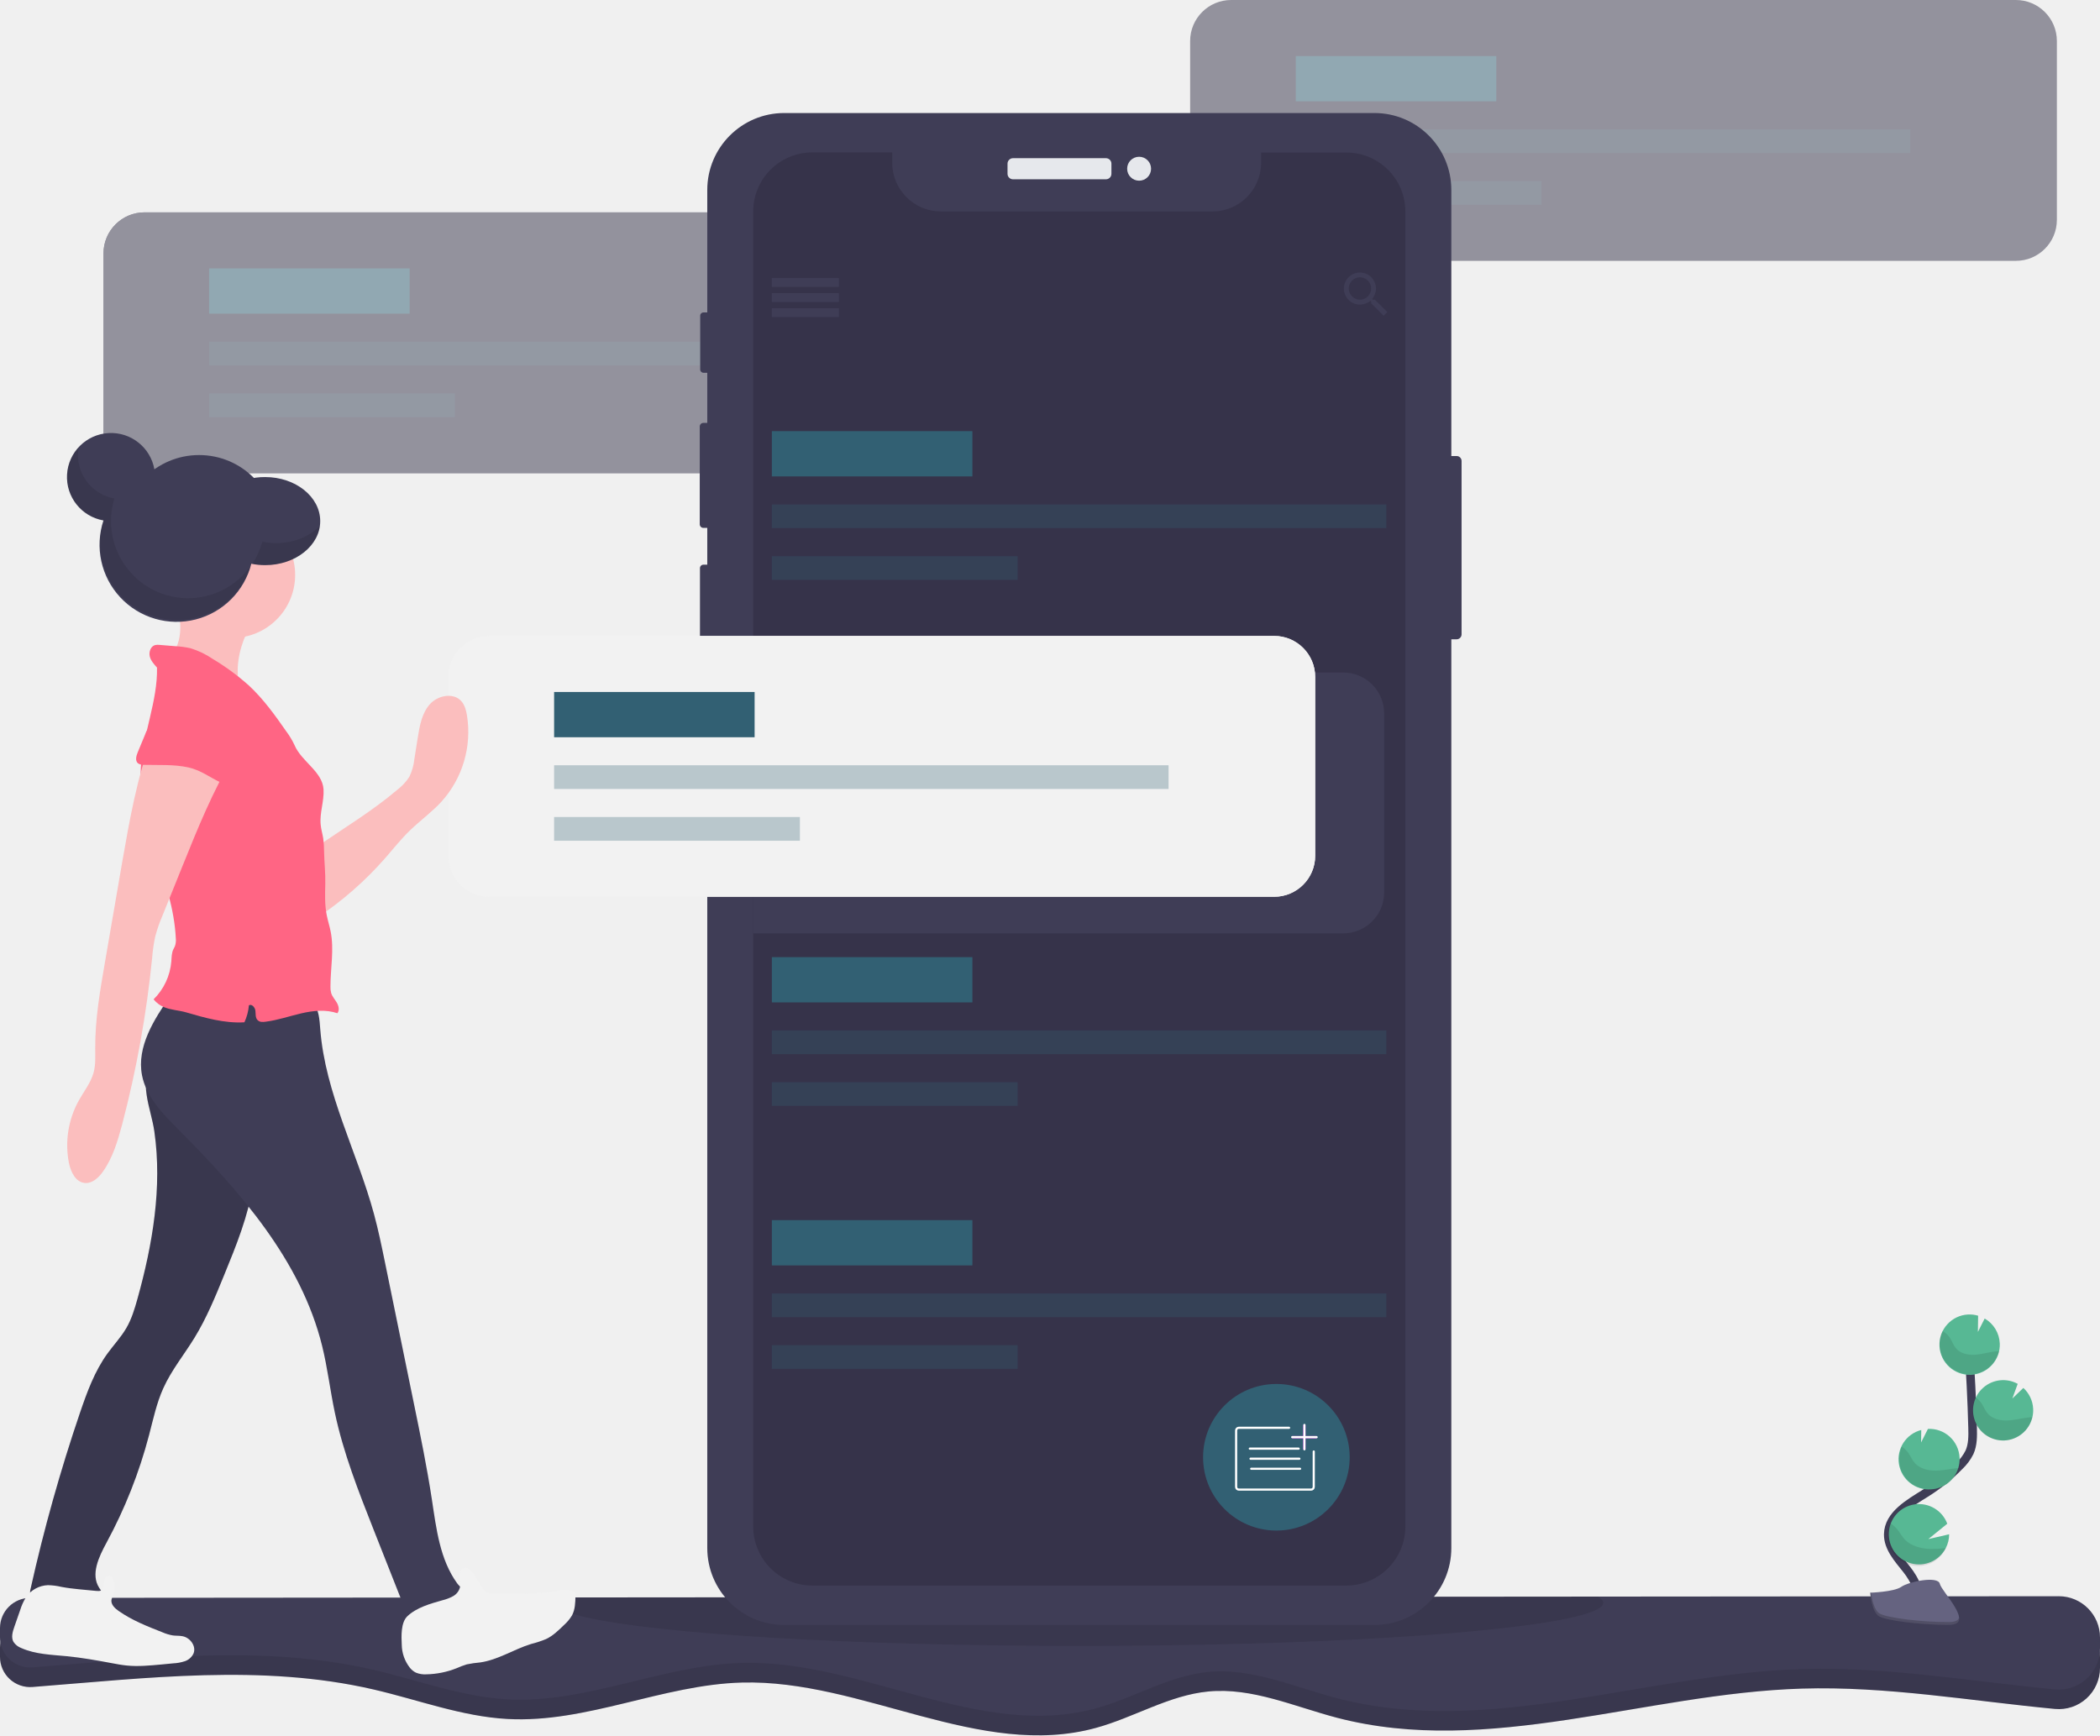
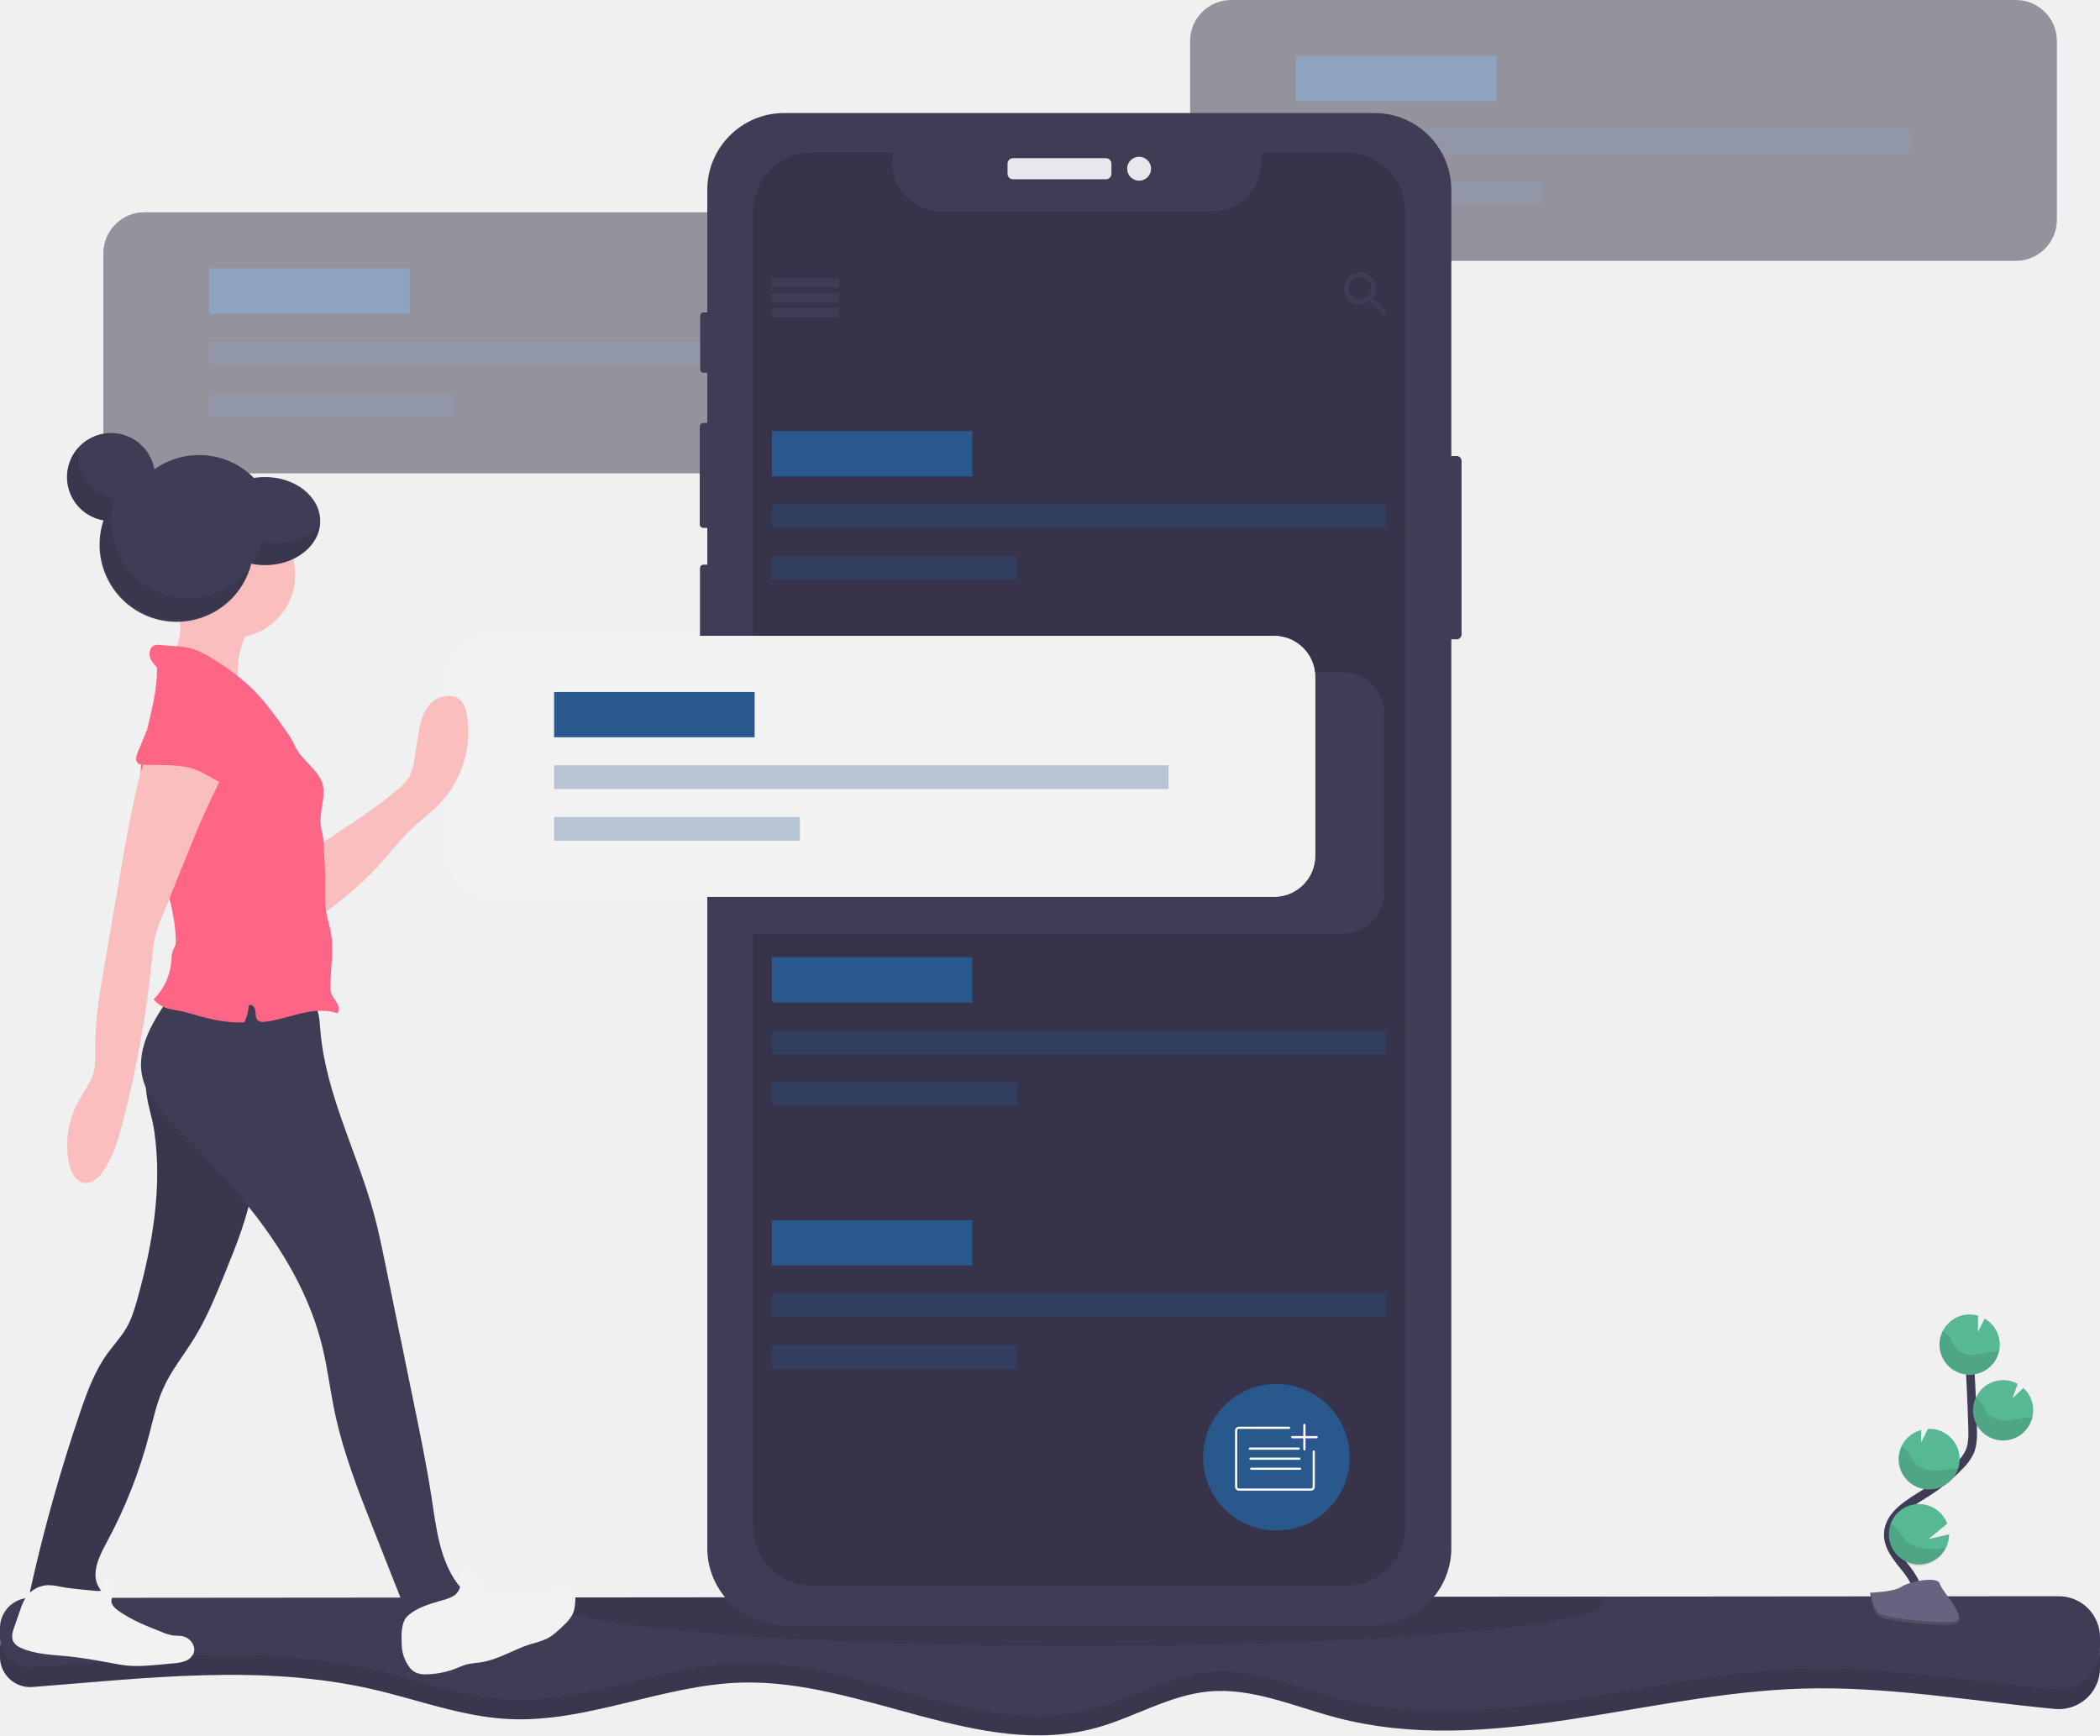
<svg xmlns="http://www.w3.org/2000/svg" id="ada6f7ae-8394-4767-8700-18704e9e9034" data-name="Layer 1" width="974" height="805.02" viewBox="0 0 974 805.02">
  <path d="M1087,816.24v5a19.11,19.11,0,0,1-20.91,19c-39.15-3.72-78.12-10.64-117.4-9.43-72.42,2.21-145.44,31.83-215.54,13.53-19.77-5.16-39.32-14.13-59.66-12.2-18.25,1.73-34.49,12.05-52.17,16.89C567.55,863.79,512.8,826.49,457.06,828c-36.74,1-71.92,18.89-108.62,16.9-21.27-1.14-41.53-8.92-62.28-13.71-51.66-11.94-104.86-5.27-158.09-1.13A14,14,0,0,1,113,816.13v-4.28a14,14,0,0,1,14-14l940.92-.76A19.11,19.11,0,0,1,1087,816.24Z" transform="translate(-113 -47.49)" fill="#3f3d56" />
  <path d="M1087,816.24v5a19.11,19.11,0,0,1-20.91,19c-39.15-3.72-78.12-10.64-117.4-9.43-72.42,2.21-145.44,31.83-215.54,13.53-19.77-5.16-39.32-14.13-59.66-12.2-18.25,1.73-34.49,12.05-52.17,16.89C567.55,863.79,512.8,826.49,457.06,828c-36.74,1-71.92,18.89-108.62,16.9-21.27-1.14-41.53-8.92-62.28-13.71-51.66-11.94-104.86-5.27-158.09-1.13A14,14,0,0,1,113,816.13v-4.28a14,14,0,0,1,14-14l940.92-.76A19.11,19.11,0,0,1,1087,816.24Z" transform="translate(-113 -47.49)" opacity="0.1" />
  <path d="M1087,807.1v5a20.39,20.39,0,0,1-.11,2.08,19.11,19.11,0,0,1-20.8,17c-39.15-3.73-78.12-10.65-117.4-9.44-72.42,2.22-145.44,31.84-215.54,13.53-19.77-5.16-39.32-14.13-59.66-12.2-18.25,1.73-34.49,12.05-52.17,16.9-53.77,14.72-108.52-22.58-164.26-21.08-36.74,1-71.92,18.89-108.62,16.91-21.27-1.15-41.53-8.92-62.28-13.72-51.65-11.93-104.86-5.26-158.09-1.12a14,14,0,0,1-14.86-11.5A13.7,13.7,0,0,1,113,807v-4.28a14,14,0,0,1,14-14l235.83-.19,481.81-.4,223.28-.18A19.11,19.11,0,0,1,1087,807.1Z" transform="translate(-113 -47.49)" fill="#3f3d56" />
  <path d="M856.59,791c0,2.21-4.36,4.33-12.4,6.32C812,805.27,721,811,613.59,811c-105.67,0-195.58-5.55-229-13.31-9-2.09-14-4.34-14-6.69,0-.82.6-1.63,1.78-2.43l481.81-.4C855.77,789.1,856.59,790,856.59,791Z" transform="translate(-113 -47.49)" opacity="0.1" />
  <g opacity="0.5">
    <rect x="552" width="402" height="121" rx="19.03" fill="#36334a" />
-     <rect x="601" y="26" width="93" height="21" fill="#326073" />
-     <rect x="601" y="60" width="285" height="11" fill="#326073" opacity="0.3" />
-     <rect x="601" y="84" width="114" height="11" fill="#326073" opacity="0.3" />
+     <rect x="601" y="26" width="93" height="21" fill="#29588d" />
+     <rect x="601" y="60" width="285" height="11" fill="#29588d" opacity="0.3" />
+     <rect x="601" y="84" width="114" height="11" fill="#29588d" opacity="0.3" />
  </g>
  <g opacity="0.5">
    <rect x="48" y="98.51" width="402" height="121" rx="19.03" fill="#36334a" />
    <rect x="97" y="124.51" width="93" height="21" fill="#36334a" />
    <rect x="97" y="158.51" width="285" height="11" fill="#36334a" />
    <rect x="97" y="182.51" width="114" height="11" fill="#36334a" />
    <rect x="48" y="98.51" width="402" height="121" rx="19.03" fill="#36334a" />
-     <rect x="97" y="124.51" width="93" height="21" fill="#326073" />
-     <rect x="97" y="158.51" width="285" height="11" fill="#326073" opacity="0.3" />
-     <rect x="97" y="182.51" width="114" height="11" fill="#326073" opacity="0.3" />
+     <rect x="97" y="124.51" width="93" height="21" fill="#29588d" />
+     <rect x="97" y="158.51" width="285" height="11" fill="#29588d" opacity="0.3" />
+     <rect x="97" y="182.51" width="114" height="11" fill="#29588d" opacity="0.3" />
  </g>
  <rect x="667.58" y="211.54" width="10.31" height="85.02" rx="2.29" fill="#3f3d56" />
  <rect x="324.76" y="144.93" width="5.79" height="27.99" rx="1.5" fill="#3f3d56" />
  <rect x="324.55" y="196.17" width="6.52" height="48.72" rx="1.69" fill="#3f3d56" />
  <rect x="324.65" y="261.94" width="6.21" height="49.14" rx="1.61" fill="#3f3d56" />
  <rect x="328.04" y="52.43" width="345.1" height="701.37" rx="35.69" fill="#3f3d56" />
  <rect x="467.3" y="73.38" width="48.19" height="9.79" rx="2.54" fill="#e6e8ec" />
  <circle cx="528.33" cy="78.27" r="5.55" fill="#e6e8ec" />
  <path d="M764.83,145.6v610A27.41,27.41,0,0,1,737.42,783H489.76a27.41,27.41,0,0,1-27.41-27.4v-610a27.41,27.41,0,0,1,27.41-27.41h37.06V123a22.58,22.58,0,0,0,22.57,22.57h126A22.57,22.57,0,0,0,697.91,123v-4.76h39.51A27.41,27.41,0,0,1,764.83,145.6Z" transform="translate(-113 -47.49)" fill="#36334a" />
  <rect x="358" y="129" width="31" height="4" fill="#3f3d56" />
  <rect x="358" y="136" width="31" height="4" fill="#3f3d56" />
  <rect x="358" y="143" width="31" height="4" fill="#3f3d56" />
  <rect x="358" y="129" width="31" height="4" fill="#3f3d56" />
  <rect x="358" y="136" width="31" height="4" fill="#3f3d56" />
  <rect x="358" y="143" width="31" height="4" fill="#3f3d56" />
  <path d="M750.66,186.49h-.91l-.35-.29a7.61,7.61,0,0,0,1.78-4.89,7.44,7.44,0,1,0-7.4,7.48,7.73,7.73,0,0,0,4.88-1.78l.34.29v.92l5.74,5.75,1.72-1.72Zm-6.88,0a5.18,5.18,0,1,1,5.16-5.18A5.15,5.15,0,0,1,743.78,186.49Z" transform="translate(-113 -47.49)" fill="#3f3d56" />
-   <rect x="358" y="200" width="93" height="21" fill="#326073" />
-   <rect x="358" y="234" width="285" height="11" fill="#326073" opacity="0.3" />
-   <rect x="358" y="258" width="114" height="11" fill="#326073" opacity="0.3" />
-   <rect x="358" y="444" width="93" height="21" fill="#326073" />
-   <rect x="358" y="478" width="285" height="11" fill="#326073" opacity="0.3" />
-   <rect x="358" y="502" width="114" height="11" fill="#326073" opacity="0.3" />
-   <rect x="358" y="566" width="93" height="21" fill="#326073" />
-   <rect x="358" y="600" width="285" height="11" fill="#326073" opacity="0.3" />
-   <rect x="358" y="624" width="114" height="11" fill="#326073" opacity="0.3" />
-   <circle cx="592" cy="676" r="34" fill="#326073" />
+   <rect x="358" y="200" width="93" height="21" fill="#29588d" />
+   <rect x="358" y="234" width="285" height="11" fill="#29588d" opacity="0.3" />
+   <rect x="358" y="258" width="114" height="11" fill="#29588d" opacity="0.3" />
+   <rect x="358" y="444" width="93" height="21" fill="#29588d" />
+   <rect x="358" y="478" width="285" height="11" fill="#29588d" opacity="0.3" />
+   <rect x="358" y="502" width="114" height="11" fill="#29588d" opacity="0.3" />
+   <rect x="358" y="566" width="93" height="21" fill="#29588d" />
+   <rect x="358" y="600" width="285" height="11" fill="#29588d" opacity="0.3" />
+   <rect x="358" y="624" width="114" height="11" fill="#29588d" opacity="0.3" />
+   <circle cx="592" cy="676" r="34" fill="#29588d" />
  <path d="M722.33,720.81v16.43a1.25,1.25,0,0,1-1.25,1.25h-33.5a1.25,1.25,0,0,1-1.25-1.25V711.07a1.25,1.25,0,0,1,1.25-1.25h23.31" transform="translate(-113 -47.49)" fill="none" stroke="#fff" stroke-linecap="round" stroke-miterlimit="10" />
  <line x1="579.67" y1="672" x2="602.33" y2="672" fill="none" stroke="#fff" stroke-linecap="round" stroke-miterlimit="10" />
  <line x1="580" y1="676.67" x2="602.67" y2="676.67" fill="none" stroke="#fff" stroke-linecap="round" stroke-miterlimit="10" />
  <line x1="580.33" y1="681.33" x2="603" y2="681.33" fill="none" stroke="#fff" stroke-linecap="round" stroke-miterlimit="10" />
  <line x1="605" y1="661" x2="605" y2="672.33" fill="none" stroke="#f0f" stroke-miterlimit="10" />
  <line x1="610.67" y1="666.67" x2="599.33" y2="666.67" fill="none" stroke="#f0f" stroke-miterlimit="10" />
  <line x1="605" y1="661" x2="605" y2="672.33" fill="none" stroke="#fff" stroke-linecap="round" stroke-miterlimit="10" />
  <line x1="610.67" y1="666.67" x2="599.33" y2="666.67" fill="none" stroke="#fff" stroke-linecap="round" stroke-miterlimit="10" />
  <path d="M1001.6,792.66c3-5.51-.4-12.27-4.29-17.18s-8.61-10-8.51-16.29c.15-9,9.7-14.31,17.33-19.09a84,84,0,0,0,15.56-12.51,22.8,22.8,0,0,0,4.78-6.4c1.58-3.52,1.54-7.52,1.44-11.37q-.51-19.26-1.91-38.49" transform="translate(-113 -47.49)" fill="none" stroke="#3f3d56" stroke-miterlimit="10" stroke-width="4" />
  <path d="M1040.51,670.63a14,14,0,0,0-7-11.5l-3.14,6.22.1-7.53a14.22,14.22,0,0,0-4.63-.56,14,14,0,1,0,14.68,13.37Z" transform="translate(-113 -47.49)" fill="#57b894" />
  <path d="M1015.48,765.62a14,14,0,1,1,.68-11.3l-8.77,7.13,9.65-2.23A14,14,0,0,1,1015.48,765.62Z" transform="translate(-113 -47.49)" fill="#57b894" />
  <path d="M1008.55,738.37a14,14,0,0,1-4.45-27.53l-.08,5.78,3.18-6.29h0a14,14,0,0,1,14.67,13.36,13.84,13.84,0,0,1-.6,4.79A14,14,0,0,1,1008.55,738.37Z" transform="translate(-113 -47.49)" fill="#57b894" />
  <path d="M1042.62,715.7a14,14,0,1,1,6.21-26.27l-2.48,6.8,5.1-4.9A14,14,0,0,1,1056,701a13.79,13.79,0,0,1-.35,3.87A14,14,0,0,1,1042.62,715.7Z" transform="translate(-113 -47.49)" fill="#57b894" />
  <path d="M1038.62,674.37c-3.24.35-6.39,1.36-9.64,1.56s-6.82-.57-8.88-3.1c-1.1-1.36-1.66-3.08-2.59-4.57a10,10,0,0,0-3.54-3.33,14,14,0,1,0,26.24,9.32Q1039.42,674.28,1038.62,674.37Z" transform="translate(-113 -47.49)" opacity="0.1" />
  <path d="M1042.62,715.7a14,14,0,0,1-13.35-20,10.37,10.37,0,0,1,2.82,2.82c1,1.51,1.61,3.26,2.78,4.64,2.19,2.57,5.92,3.41,9.31,3.26s6.66-1.12,10-1.43c.47,0,.94-.07,1.42-.08A14,14,0,0,1,1042.62,715.7Z" transform="translate(-113 -47.49)" opacity="0.1" />
  <path d="M1008.55,738.37a14,14,0,0,1-13.46-19.76,11.48,11.48,0,0,1,3,2.85c1.09,1.54,1.77,3.32,3.05,4.74,2.37,2.63,6.35,3.56,9.93,3.48s6.83-.93,10.28-1.2A14,14,0,0,1,1008.55,738.37Z" transform="translate(-113 -47.49)" opacity="0.1" />
  <path d="M1015.48,765.62a14,14,0,0,1-25.59-11.45,13.84,13.84,0,0,1,3.08,2.75c1.34,1.62,2.22,3.47,3.76,5,2.87,2.82,7.5,4,11.63,4.09A60,60,0,0,0,1015.48,765.62Z" transform="translate(-113 -47.49)" opacity="0.1" />
  <path d="M980.43,786.31s11.08-.34,14.42-2.72,17-5.21,17.86-1.4,16.65,19,4.15,19.06-29.06-1.94-32.4-4S980.43,786.31,980.43,786.31Z" transform="translate(-113 -47.49)" fill="#656380" />
  <path d="M1017.08,799.93c-12.51.1-29.06-1.95-32.39-4-2.54-1.55-3.55-7.09-3.89-9.65h-.37s.7,8.94,4,11,19.89,4.07,32.4,4c3.61,0,4.85-1.31,4.78-3.21C1021.14,799.19,1019.77,799.9,1017.08,799.93Z" transform="translate(-113 -47.49)" opacity="0.2" />
  <path d="M755,378.52v82.94a19,19,0,0,1-19,19H462.35v-121H736A19,19,0,0,1,755,378.52Z" transform="translate(-113 -47.49)" fill="#3f3d56" />
  <rect x="208" y="295" width="402" height="121" rx="19.03" fill="#f2f2f2" />
  <rect x="208" y="295" width="402" height="121" rx="19.03" fill="#f2f2f2" />
-   <rect x="257" y="321" width="93" height="21" fill="#326073" />
-   <rect x="257" y="355" width="285" height="11" fill="#326073" opacity="0.3" />
-   <rect x="257" y="379" width="114" height="11" fill="#326073" opacity="0.3" />
+   <rect x="257" y="321" width="93" height="21" fill="#29588d" />
+   <rect x="257" y="355" width="285" height="11" fill="#29588d" opacity="0.3" />
+   <rect x="257" y="379" width="114" height="11" fill="#29588d" opacity="0.3" />
  <circle cx="92.34" cy="246.84" r="35.75" fill="#3f3d56" />
  <path d="M184.6,572.43c3.69,25.89-.81,52.29-7.82,77.48-1.31,4.69-2.72,9.42-5.17,13.63s-5.86,7.83-8.74,11.79c-6,8.26-9.52,18-12.81,27.64a779.65,779.65,0,0,0-22.82,81.32,5.57,5.57,0,0,0,0,3.47c.87,2,3.51,2.26,5.68,2.25l28.06-.15c1-1.92-.85-4-2-5.84-4-6.22-.16-14.3,3.37-20.81a223.74,223.74,0,0,0,19.78-50c1.92-7.33,3.48-14.82,6.6-21.73,3.77-8.38,9.68-15.59,14.48-23.43,5.58-9.11,9.65-19,13.69-28.93,5.64-13.78,11.33-27.73,13.55-42.45,2.09-13.82,1.06-27.9-.3-41.81a2.64,2.64,0,0,0-3.06-3l-37.65-1.94c-7.76-.4-9.6-2.1-8.42,5.52C181.84,561.13,183.78,566.67,184.6,572.43Z" transform="translate(-113 -47.49)" fill="#3f3d56" />
  <path d="M184.6,572.43c3.69,25.89-.81,52.29-7.82,77.48-1.31,4.69-2.72,9.42-5.17,13.63s-5.86,7.83-8.74,11.79c-6,8.26-9.52,18-12.81,27.64a779.65,779.65,0,0,0-22.82,81.32,5.57,5.57,0,0,0,0,3.47c.87,2,3.51,2.26,5.68,2.25l28.06-.15c1-1.92-.85-4-2-5.84-4-6.22-.16-14.3,3.37-20.81a223.74,223.74,0,0,0,19.78-50c1.92-7.33,3.48-14.82,6.6-21.73,3.77-8.38,9.68-15.59,14.48-23.43,5.58-9.11,9.65-19,13.69-28.93,5.64-13.78,11.33-27.73,13.55-42.45,2.09-13.82,1.06-27.9-.3-41.81a2.64,2.64,0,0,0-3.06-3l-37.65-1.94c-7.76-.4-9.6-2.1-8.42,5.52C181.84,561.13,183.78,566.67,184.6,572.43Z" transform="translate(-113 -47.49)" opacity="0.1" />
  <path d="M192,509.48c-7.65,11-15.67,23.66-13.13,36.83,1.93,10,9.55,17.75,16.74,25,28.74,28.86,57,60.92,66.78,100.47,2.52,10.22,3.74,20.71,5.91,31,3.94,18.7,11,36.58,18,54.35l18.72,47.38a28.36,28.36,0,0,0,27.1-18c-2.46-.19-5.67-2.57-7.11-4.57-8-11.07-9.64-25.31-11.69-38.81-2.27-14.92-5.3-29.72-8.34-44.51L291.58,633.2c-1.55-7.55-3.1-15.11-5.12-22.54-7.82-28.83-22.64-56-24.93-85.81-.34-4.38-.55-9.19-3.52-12.44-3.12-3.43-8.24-4-12.87-4.27C226.41,506.9,210.25,505.07,192,509.48Z" transform="translate(-113 -47.49)" fill="#3f3d56" />
  <path d="M141.47,783.62a29.86,29.86,0,0,0-6.22-.8,12.92,12.92,0,0,0-10.16,5.55,25.25,25.25,0,0,0-2.73,6l-2.71,7.78c-.8,2.28-1.58,4.91-.39,7A7.42,7.42,0,0,0,122.9,812c6.56,2.92,13.95,3.08,21.1,3.78,6.94.68,13.82,1.9,20.67,3.19,2.36.44,4.71.89,7.1,1.13,5.34.54,10.72,0,16.06-.48l5.51-.53a19.84,19.84,0,0,0,5.42-1,6.83,6.83,0,0,0,4-3.59c1.36-3.37-1.56-7.36-5.13-8-1.45-.29-2.95-.16-4.42-.35a20.88,20.88,0,0,1-4.84-1.45c-7.05-2.77-14.17-5.57-20.37-9.93-1.72-1.21-3.52-2.9-3.33-5a10.19,10.19,0,0,1,.89-2.59,9.46,9.46,0,0,0,.08-6.69c-.34-.92-1-1.89-1.93-2-2.64-.32-2.32,3.53-2.71,5-.53,2-1.49,2.18-3.37,2C152.23,784.91,146.83,784.64,141.47,783.62Z" transform="translate(-113 -47.49)" fill="#f2f2f2" />
  <path d="M299.34,810.45a17.65,17.65,0,0,0,3.82,10.75,8.36,8.36,0,0,0,2.72,2.19,10.92,10.92,0,0,0,4.95.79,40.05,40.05,0,0,0,13.89-2.81,39.7,39.7,0,0,1,4.8-1.81,53.88,53.88,0,0,1,6.24-.9c8.27-1.19,15.53-6.07,23.52-8.54a49.45,49.45,0,0,0,7-2.3c3.16-1.49,5.72-4,8.23-6.43a19.89,19.89,0,0,0,3.78-4.52c1.47-2.74,1.56-6,1.62-9.1a2.59,2.59,0,0,0-.24-1.41,2.1,2.1,0,0,0-.9-.71c-2.43-1.2-5.31-.6-8-.13-9.72,1.73-19.67,1.41-29.54,1.09a4.29,4.29,0,0,1-4.54-2.59l-3.75-6c-1.07-1.72-2.77-3.69-4.71-3.1-1.55.47-2.18,2.37-2.12,4s.56,3.25.25,4.84a6.61,6.61,0,0,1-3.2,4.16,20.44,20.44,0,0,1-5,1.92c-5.52,1.56-11.94,3.33-16.21,7.39C298.86,800.15,299.15,806.6,299.34,810.45Z" transform="translate(-113 -47.49)" fill="#f2f2f2" />
  <path d="M297.4,413.75a23.17,23.17,0,0,0,5.46-5.94,24.21,24.21,0,0,0,2.33-8.21l1.57-9.92c.87-5.47,1.89-11.26,5.54-15.43s10.92-5.66,14.63-1.54c1.62,1.79,2.26,4.25,2.66,6.64a48.34,48.34,0,0,1-11.82,40c-4.49,4.92-10,8.83-14.75,13.48-4.14,4-7.73,8.59-11.55,12.94A159.42,159.42,0,0,1,260,473.27c.14-7.44,1.09-15.42,0-22.81-.81-5.34-3-8.22,2.17-11.71C274.17,430.59,286.28,423.21,297.4,413.75Z" transform="translate(-113 -47.49)" fill="#fbbebe" />
  <path d="M196.56,340.57c-.39,5.32-2.6,10.76-7,13.83q18.69,6.54,36.87,14.42c-2.34-2.25-3.05-5.7-3.16-8.94-.31-8.47,2.62-16.8,6.9-24.1a5.85,5.85,0,0,0,1.13-3.18c-.14-2.36-2.94-3.45-5.24-4a128.86,128.86,0,0,0-23.92-3.47c-3.45-.11-7.54-1.2-6.76,3.19C196.12,332.42,196.87,336.42,196.56,340.57Z" transform="translate(-113 -47.49)" fill="#fbbebe" />
  <circle cx="107.66" cy="266.7" r="29.23" fill="#fbbebe" />
  <path d="M249.6,393.14a35.36,35.36,0,0,0-3.71-6.22c-5.3-7.61-10.74-15.21-17.54-21.51a109.19,109.19,0,0,0-16.65-12.23,37.79,37.79,0,0,0-10.42-5,40.77,40.77,0,0,0-6.69-.91l-7.59-.62a6.21,6.21,0,0,0-2,.06c-2.06.52-3,3.08-2.56,5.15s2,3.75,3.38,5.32c.34,15.49-6.55,30.77-7.48,46.24-1.63,27,14.88,52.21,16.2,79.28a8.55,8.55,0,0,1-.38,3.63c-.22.56-.55,1.07-.8,1.62-.78,1.7-.75,3.63-.89,5.5a27.94,27.94,0,0,1-8.23,17.62,12.23,12.23,0,0,0,4.64,3.54c3.19,1.39,7,1.51,10.39,2.48,8.84,2.58,17.9,5.18,27.09,4.63a23.9,23.9,0,0,0,2.09-7.87c1.3-.81,2.8.92,3,2.44s-.09,3.29,1,4.39,2.47.93,3.8.76c5.61-.71,11-2.6,16.5-3.87s11.38-1.88,16.73-.06c1.08-1.37.62-3.4-.26-4.9s-2.13-2.82-2.63-4.49a10.08,10.08,0,0,1-.32-2.95c0-8.55,1.76-17.19.09-25.58-.49-2.46-1.27-4.86-1.77-7.33-1-4.79-.85-9.73-.72-14.62s-.46-10.18-.56-15.14a48.29,48.29,0,0,0-.4-6.13c-.34-2.13-1-4.21-1.18-6.36-.54-5.46,1.66-10.88,1.33-16.36C262.51,405.33,252.84,400.81,249.6,393.14Z" transform="translate(-113 -47.49)" fill="#ff6584" />
  <path d="M183.63,389.22c-7.08,18.78-10.54,38.7-14,58.48l-8,46.46c-2.27,13.13-4.55,26.34-4.46,39.66,0,3.74.24,7.55-.74,11.16-1.28,4.74-4.46,8.69-6.87,13a42.78,42.78,0,0,0-4.6,28.93c.82,4.15,3.06,8.86,7.27,9.34,3.46.38,6.45-2.37,8.47-5.21,4.64-6.51,6.94-14.37,9-22.11a500.11,500.11,0,0,0,13.87-77.09,75.06,75.06,0,0,1,1.39-9.8,69.54,69.54,0,0,1,3.38-9.76q4.59-11.38,9.19-22.76c7.07-17.53,14.18-35.14,23.89-51.36-9.6-2.76-19.59-6-29.19-8.73C189.46,388.61,186.49,389.1,183.63,389.22Z" transform="translate(-113 -47.49)" fill="#fbbebe" />
  <path d="M200.27,403.46c-6.72-1.45-13.67-1-20.53-1.17a4.43,4.43,0,0,1-2.76-.72c-1.39-1.19-.8-3.42-.1-5.11l3.32-8a11.64,11.64,0,0,1,2.66-4.42c1.69-1.5,4.07-1.87,6.31-2.14,7.29-.84,14.79-1.12,21.86.85s13.72,6.45,16.88,13.08c1.32,2.76,1.93,6.24.18,8.75-2.6,3.73-8.43,7.9-12.78,5.86C210.1,408,206.11,404.73,200.27,403.46Z" transform="translate(-113 -47.49)" fill="#ff6584" />
  <path d="M236,268.79a29.52,29.52,0,0,0-16.28,4.69,35.75,35.75,0,0,0-35.1-8.22A20.43,20.43,0,1,0,161,288.91,35.75,35.75,0,1,0,229.57,309a32,32,0,0,0,6.41.65c14.1,0,25.54-9.15,25.54-20.43S250.08,268.79,236,268.79Z" transform="translate(-113 -47.49)" fill="#3f3d56" />
  <path d="M241.09,299.43a31.1,31.1,0,0,1-6.41-.65A35.57,35.57,0,0,1,230,309.07a32.11,32.11,0,0,0,6,.58c13.18,0,24-8,25.39-18.24C256.7,296.29,249.35,299.43,241.09,299.43Z" transform="translate(-113 -47.49)" opacity="0.1" />
  <path d="M200.23,325a35.8,35.8,0,0,1-34.18-46.28,20.43,20.43,0,0,1-16.89-20.12,20.09,20.09,0,0,1,.33-3.66,20.43,20.43,0,0,0,11.46,34,35.75,35.75,0,0,0,68.29,21.18A35.68,35.68,0,0,1,200.23,325Z" transform="translate(-113 -47.49)" opacity="0.1" />
</svg>
